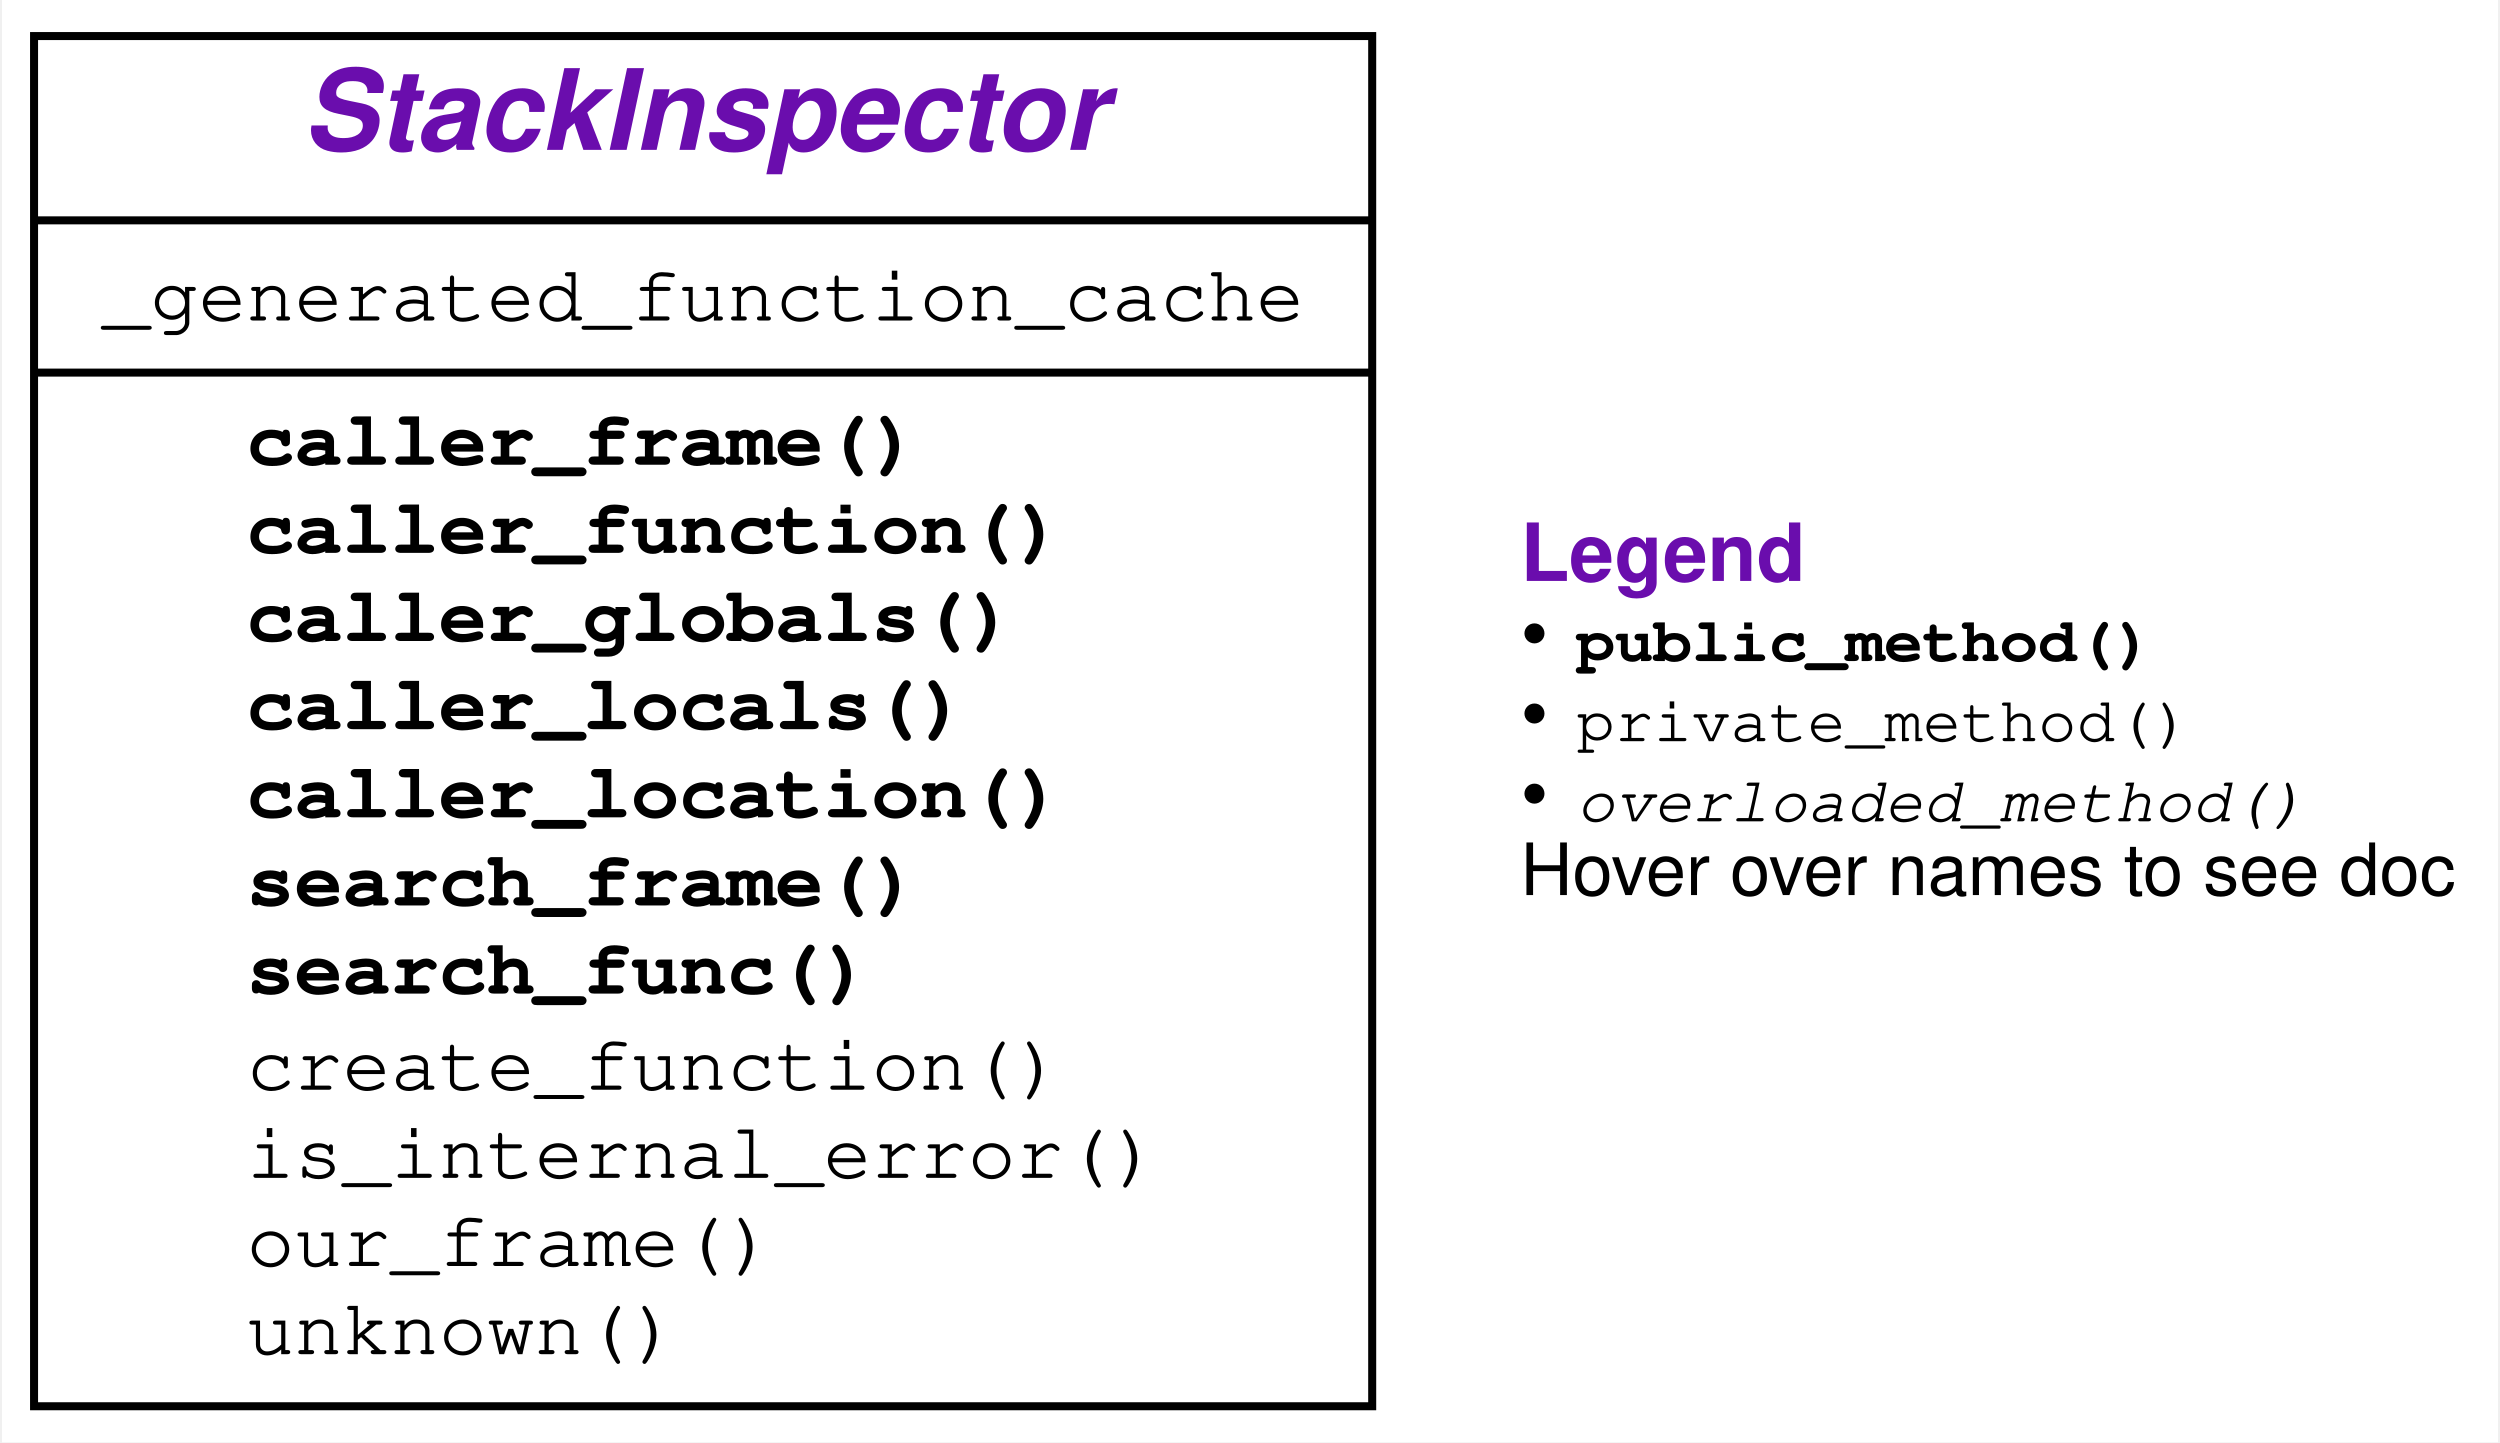
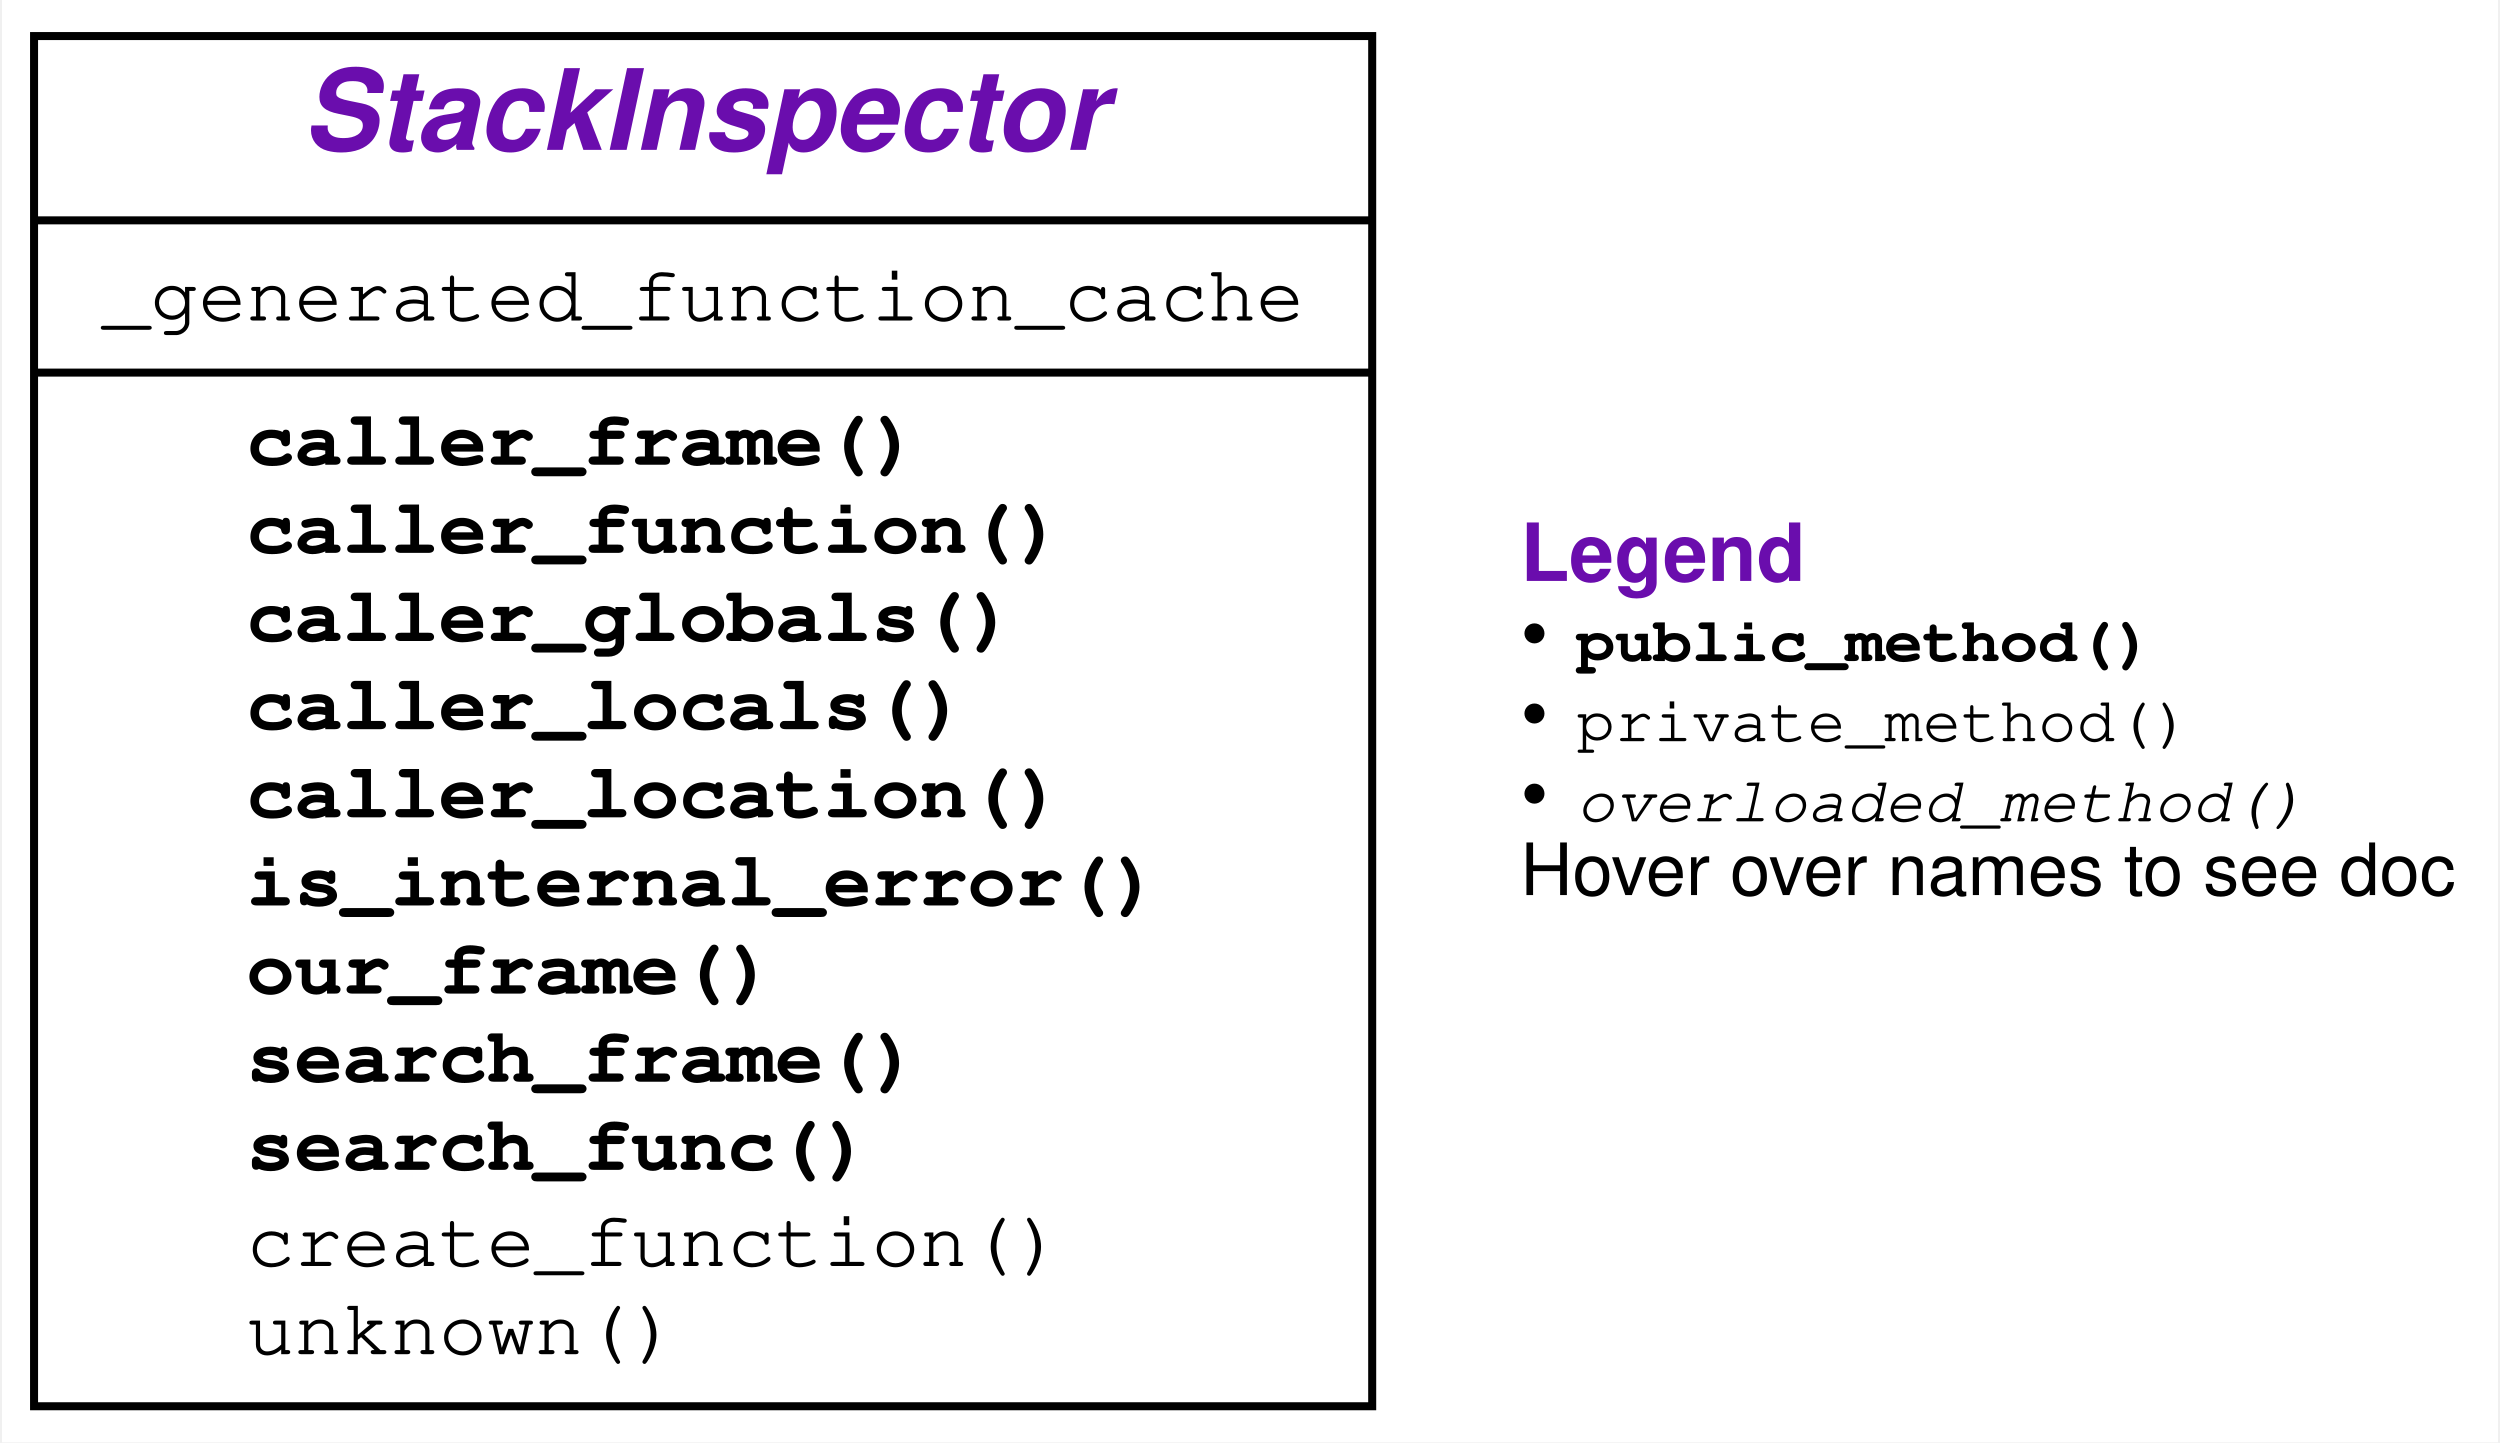
<svg xmlns="http://www.w3.org/2000/svg" xmlns:xlink="http://www.w3.org/1999/xlink" width="312pt" height="180pt" viewBox="0.00 0.00 311.50 180.00">
  <g id="graph0" class="graph" transform="scale(1 1) rotate(0) translate(4 176)">
    <g id="a_graph0">
      <a xlink:title="StackInspector class hierarchy">
        <polygon fill="#ffffff" stroke="transparent" points="-4,4 -4,-176 307.5,-176 307.5,4 -4,4" />
      </a>
    </g>
    <g id="node1" class="node">
      <g id="a_node1">
        <a xlink:href="#" xlink:title="class StackInspector:&#10;Provide functions to inspect the stack">
          <polygon fill="none" stroke="#000000" points="0,-.5 0,-171.5 167,-171.5 167,-.5 0,-.5" />
          <text text-anchor="start" x="33.5" y="-157.3" font-family="Raleway, Helvetica, Arial, sans-serif" font-weight="bold" font-style="italic" font-size="14.00" fill="#6a0dad">StackInspector</text>
          <polyline fill="none" stroke="#000000" points="0,-148.5 167,-148.5 " />
          <g id="a_node1_0">
            <a xlink:href="#" xlink:title="StackInspector">
              <g id="a_node1_1">
                <a xlink:href="#" xlink:title="_generated_function_cache = {}">
                  <text text-anchor="start" x="8.5" y="-136" font-family="'Fira Mono', 'Source Code Pro', 'Courier', monospace" font-size="10.00" fill="#000000">_generated_function_cache</text>
                </a>
              </g>
            </a>
          </g>
          <polyline fill="none" stroke="#000000" points="0,-129.5 167,-129.5 " />
          <g id="a_node1_2">
            <a xlink:href="#" xlink:title="StackInspector">
              <g id="a_node1_3">
                <a xlink:href="#" xlink:title="caller_frame(self) -&gt; frame:&#10;Return the frame of the caller.">
                  <text text-anchor="start" x="26.5" y="-118" font-family="'Fira Mono', 'Source Code Pro', 'Courier', monospace" font-weight="bold" font-size="10.00" fill="#000000">caller_frame()</text>
                </a>
              </g>
              <g id="a_node1_4">
                <a xlink:href="#" xlink:title="caller_function(self) -&gt; Callable:&#10;Return the calling function">
                  <text text-anchor="start" x="26.5" y="-107" font-family="'Fira Mono', 'Source Code Pro', 'Courier', monospace" font-weight="bold" font-size="10.00" fill="#000000">caller_function()</text>
                </a>
              </g>
              <g id="a_node1_5">
                <a xlink:href="#" xlink:title="caller_globals(self) -&gt; Dict[str, Any]:&#10;Return the globals() environment of the caller.">
                  <text text-anchor="start" x="26.5" y="-96" font-family="'Fira Mono', 'Source Code Pro', 'Courier', monospace" font-weight="bold" font-size="10.00" fill="#000000">caller_globals()</text>
                </a>
              </g>
              <g id="a_node1_6">
                <a xlink:href="#" xlink:title="caller_locals(self) -&gt; Dict[str, Any]:&#10;Return the locals() environment of the caller.">
                  <text text-anchor="start" x="26.5" y="-85" font-family="'Fira Mono', 'Source Code Pro', 'Courier', monospace" font-weight="bold" font-size="10.00" fill="#000000">caller_locals()</text>
                </a>
              </g>
              <g id="a_node1_7">
                <a xlink:href="#" xlink:title="caller_location(self) -&gt; Tuple[Callable, int]:&#10;Return the location (func, lineno) of the caller.">
                  <text text-anchor="start" x="26.5" y="-74" font-family="'Fira Mono', 'Source Code Pro', 'Courier', monospace" font-weight="bold" font-size="10.00" fill="#000000">caller_location()</text>
                </a>
              </g>
              <g id="a_node1_8">
-                 <a xlink:href="#" xlink:title="search_frame(self, name:str, frame:Union[frame, NoneType]=None) -&gt; Tuple[Union[frame, NoneType], Union[Callable, NoneType]]:&#10;Return a pair (`frame`, `item`)&#10;in which the function `name` is defined as `item`.">
-                   <text text-anchor="start" x="26.5" y="-63" font-family="'Fira Mono', 'Source Code Pro', 'Courier', monospace" font-weight="bold" font-size="10.00" fill="#000000">search_frame()</text>
+                 <a xlink:href="#" xlink:title="is_internal_error(self, exc_tp:Type, exc_value:BaseException, exc_traceback:traceback) -&gt; bool:&#10;Return True if exception was raised from `StackInspector` or a subclass.">
+                   <text text-anchor="start" x="26.5" y="-63" font-family="'Fira Mono', 'Source Code Pro', 'Courier', monospace" font-weight="bold" font-size="10.00" fill="#000000">is_internal_error()</text>
                </a>
              </g>
              <g id="a_node1_9">
-                 <a xlink:href="#" xlink:title="search_func(self, name:str, frame:Union[frame, NoneType]=None) -&gt; Union[Callable, NoneType]:&#10;Search in callers for a definition of the function `name`">
-                   <text text-anchor="start" x="26.5" y="-52" font-family="'Fira Mono', 'Source Code Pro', 'Courier', monospace" font-weight="bold" font-size="10.00" fill="#000000">search_func()</text>
+                 <a xlink:href="#" xlink:title="our_frame(self, frame:frame) -&gt; bool:&#10;Return true if `frame` is in the current (inspecting) class.">
+                   <text text-anchor="start" x="26.5" y="-52" font-family="'Fira Mono', 'Source Code Pro', 'Courier', monospace" font-weight="bold" font-size="10.00" fill="#000000">our_frame()</text>
                </a>
              </g>
              <g id="a_node1_10">
-                 <a xlink:href="#" xlink:title="create_function(self, frame:frame) -&gt; Callable:&#10;Create function for given frame">
-                   <text text-anchor="start" x="26.5" y="-40" font-family="'Fira Mono', 'Source Code Pro', 'Courier', monospace" font-size="10.00" fill="#000000">create_function()</text>
+                 <a xlink:href="#" xlink:title="search_frame(self, name:str, frame:Union[frame, NoneType]=None) -&gt; Tuple[Union[frame, NoneType], Union[Callable, NoneType]]:&#10;Return a pair (`frame`, `item`)&#10;in which the function `name` is defined as `item`.">
+                   <text text-anchor="start" x="26.5" y="-41" font-family="'Fira Mono', 'Source Code Pro', 'Courier', monospace" font-weight="bold" font-size="10.00" fill="#000000">search_frame()</text>
                </a>
              </g>
              <g id="a_node1_11">
-                 <a xlink:href="#" xlink:title="is_internal_error(self, exc_tp:Type, exc_value:BaseException, exc_traceback:traceback) -&gt; bool:&#10;Return True if exception was raised from `StackInspector` or a subclass.">
-                   <text text-anchor="start" x="26.5" y="-29" font-family="'Fira Mono', 'Source Code Pro', 'Courier', monospace" font-size="10.00" fill="#000000">is_internal_error()</text>
+                 <a xlink:href="#" xlink:title="search_func(self, name:str, frame:Union[frame, NoneType]=None) -&gt; Union[Callable, NoneType]:&#10;Search in callers for a definition of the function `name`">
+                   <text text-anchor="start" x="26.5" y="-30" font-family="'Fira Mono', 'Source Code Pro', 'Courier', monospace" font-weight="bold" font-size="10.00" fill="#000000">search_func()</text>
                </a>
              </g>
              <g id="a_node1_12">
-                 <a xlink:href="#" xlink:title="our_frame(self, frame:frame) -&gt; bool:&#10;Return true if `frame` is in the current (inspecting) class.">
-                   <text text-anchor="start" x="26.5" y="-18" font-family="'Fira Mono', 'Source Code Pro', 'Courier', monospace" font-size="10.00" fill="#000000">our_frame()</text>
+                 <a xlink:href="#" xlink:title="create_function(self, frame:frame) -&gt; Callable:&#10;Create function for given frame">
+                   <text text-anchor="start" x="26.5" y="-18" font-family="'Fira Mono', 'Source Code Pro', 'Courier', monospace" font-size="10.00" fill="#000000">create_function()</text>
                </a>
              </g>
              <g id="a_node1_13">
                <a xlink:href="#" xlink:title="unknown(self) -&gt; None">
                  <text text-anchor="start" x="26.5" y="-7" font-family="'Fira Mono', 'Source Code Pro', 'Courier', monospace" font-size="10.00" fill="#000000">unknown()</text>
                </a>
              </g>
            </a>
          </g>
        </a>
      </g>
    </g>
    <g id="node2" class="node">
      <text text-anchor="start" x="185.5" y="-103.5" font-family="Raleway, Helvetica, Arial, sans-serif" font-weight="bold" font-size="10.00" fill="#6a0dad">Legend</text>
      <text text-anchor="start" x="185.5" y="-93.5" font-family="Raleway, Helvetica, Arial, sans-serif" font-size="10.00" fill="#000000">• </text>
      <text text-anchor="start" x="192.5" y="-93.5" font-family="'Fira Mono', 'Source Code Pro', 'Courier', monospace" font-weight="bold" font-size="8.00" fill="#000000">public_method()</text>
      <text text-anchor="start" x="185.5" y="-83.5" font-family="Raleway, Helvetica, Arial, sans-serif" font-size="10.00" fill="#000000">• </text>
      <text text-anchor="start" x="192.5" y="-83.5" font-family="'Fira Mono', 'Source Code Pro', 'Courier', monospace" font-size="8.00" fill="#000000">private_method()</text>
      <text text-anchor="start" x="185.5" y="-73.5" font-family="Raleway, Helvetica, Arial, sans-serif" font-size="10.00" fill="#000000">• </text>
      <text text-anchor="start" x="192.5" y="-73.5" font-family="'Fira Mono', 'Source Code Pro', 'Courier', monospace" font-style="italic" font-size="8.00" fill="#000000">overloaded_method()</text>
      <text text-anchor="start" x="185.5" y="-64.3" font-family="Helvetica,sans-Serif" font-size="9.00" fill="#000000">Hover over names to see doc</text>
    </g>
  </g>
</svg>
